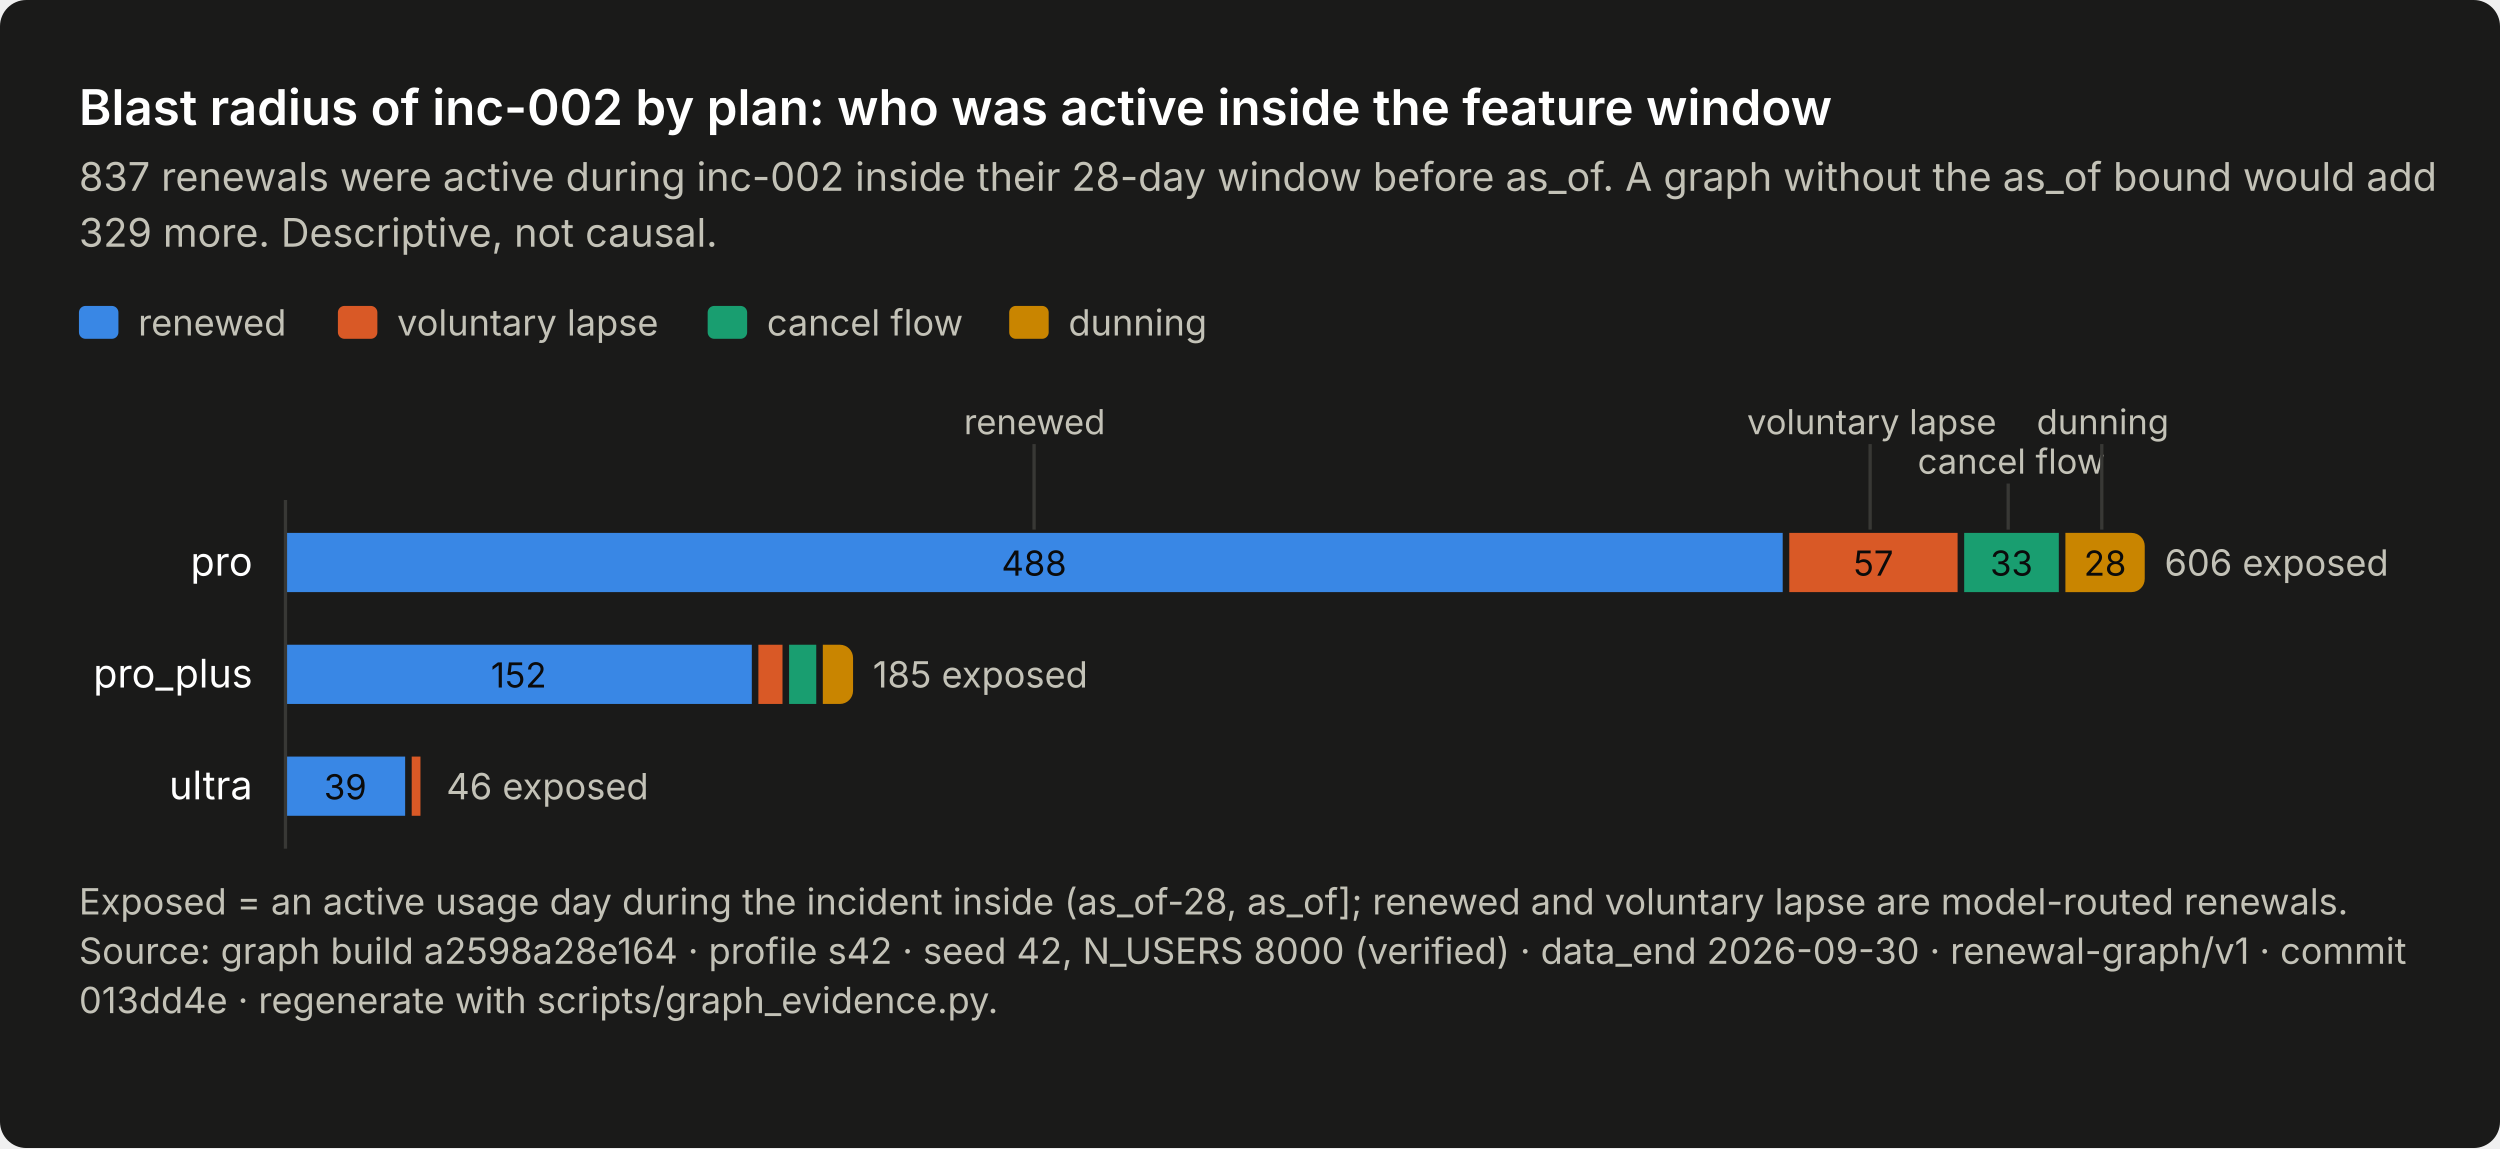
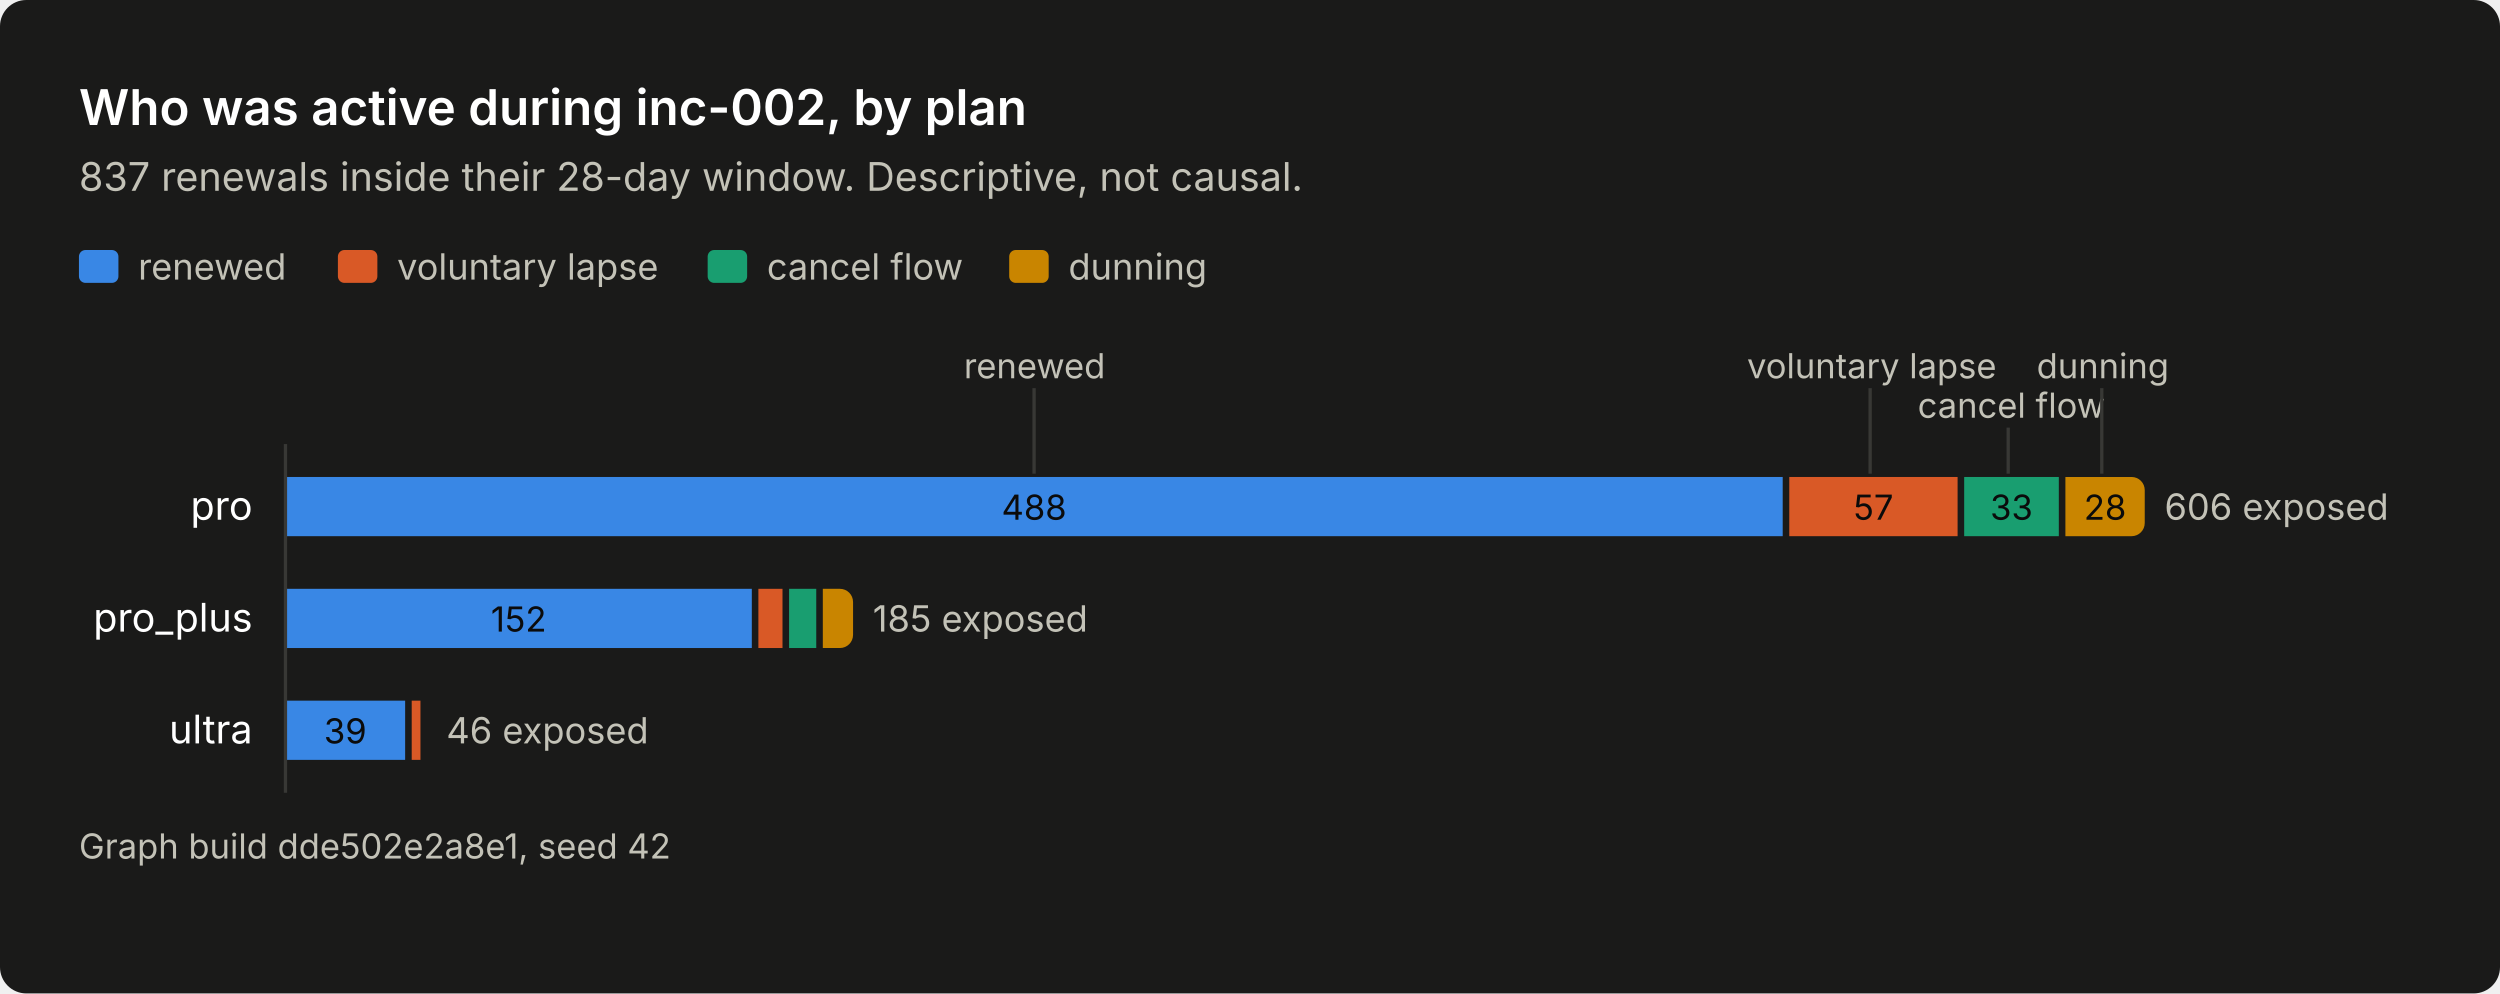
- <svg xmlns="http://www.w3.org/2000/svg" width="760" height="349" viewBox="0 0 760 349" role="img" font-family="system-ui, -apple-system, 'Segoe UI', sans-serif">
-   <rect width="760" height="349" rx="8" fill="#1a1a19" />
-   <text x="24" y="38" font-size="15" fill="#ffffff" font-weight="600">Blast radius of inc-002 by plan: who was active inside the feature window</text>
-   <text x="24" y="58" font-size="12" fill="#c3c2b7">837 renewals were active during inc-002 inside their 28-day window before as_of. A graph without the as_of bound would add</text>
-   <text x="24" y="75" font-size="12" fill="#c3c2b7">329 more. Descriptive, not causal.</text>
-   <rect x="24" y="93" width="12" height="10" fill="#3987e5" rx="2" />
-   <text x="42" y="102" font-size="11" fill="#c3c2b7">renewed</text>
-   <rect x="102.72" y="93" width="12" height="10" fill="#d95926" rx="2" />
-   <text x="120.72" y="102" font-size="11" fill="#c3c2b7">voluntary lapse</text>
-   <rect x="215.13" y="93" width="12" height="10" fill="#199e70" rx="2" />
-   <text x="233.13" y="102" font-size="11" fill="#c3c2b7">cancel flow</text>
-   <rect x="306.8" y="93" width="12" height="10" fill="#c98500" rx="2" />
-   <text x="324.8" y="102" font-size="11" fill="#c3c2b7">dunning</text>
-   <text x="293.02" y="132" font-size="10.5" fill="#c3c2b7">renewed</text>
-   <line x1="314.36" y1="135" x2="314.36" y2="161" stroke="#383835" stroke-width="1" />
-   <text x="531.1" y="132" font-size="10.5" fill="#c3c2b7">voluntary lapse</text>
-   <line x1="568.52" y1="135" x2="568.52" y2="161" stroke="#383835" stroke-width="1" />
-   <text x="582.97" y="144" font-size="10.5" fill="#c3c2b7">cancel flow</text>
-   <line x1="610.49" y1="147" x2="610.49" y2="161" stroke="#383835" stroke-width="1" />
-   <text x="619.14" y="132" font-size="10.5" fill="#c3c2b7">dunning</text>
-   <line x1="638.94" y1="135" x2="638.94" y2="161" stroke="#383835" stroke-width="1" />
-   <text x="76.78" y="175" font-size="12" fill="#ffffff" text-anchor="end">pro</text>
+ <svg xmlns="http://www.w3.org/2000/svg" width="760" height="302" viewBox="0 0 760 302" role="img" font-family="system-ui, -apple-system, 'Segoe UI', sans-serif">
+   <rect width="760" height="302" rx="8" fill="#1a1a19" />
+   <text x="24" y="38" font-size="15" fill="#ffffff" font-weight="600">Who was active during inc-002, by plan</text>
+   <text x="24" y="58" font-size="12" fill="#c3c2b7">837 renewals inside their 28-day window. Descriptive, not causal.</text>
+   <rect x="24" y="76" width="12" height="10" fill="#3987e5" rx="2" />
+   <text x="42" y="85" font-size="11" fill="#c3c2b7">renewed</text>
+   <rect x="102.72" y="76" width="12" height="10" fill="#d95926" rx="2" />
+   <text x="120.72" y="85" font-size="11" fill="#c3c2b7">voluntary lapse</text>
+   <rect x="215.13" y="76" width="12" height="10" fill="#199e70" rx="2" />
+   <text x="233.13" y="85" font-size="11" fill="#c3c2b7">cancel flow</text>
+   <rect x="306.8" y="76" width="12" height="10" fill="#c98500" rx="2" />
+   <text x="324.8" y="85" font-size="11" fill="#c3c2b7">dunning</text>
+   <text x="293.02" y="115" font-size="10.5" fill="#c3c2b7">renewed</text>
+   <line x1="314.36" y1="118" x2="314.36" y2="144" stroke="#383835" stroke-width="1" />
+   <text x="531.1" y="115" font-size="10.5" fill="#c3c2b7">voluntary lapse</text>
+   <line x1="568.52" y1="118" x2="568.52" y2="144" stroke="#383835" stroke-width="1" />
+   <text x="582.97" y="127" font-size="10.5" fill="#c3c2b7">cancel flow</text>
+   <line x1="610.49" y1="130" x2="610.49" y2="144" stroke="#383835" stroke-width="1" />
+   <text x="619.14" y="115" font-size="10.5" fill="#c3c2b7">dunning</text>
+   <line x1="638.94" y1="118" x2="638.94" y2="144" stroke="#383835" stroke-width="1" />
+   <text x="76.78" y="158" font-size="12" fill="#ffffff" text-anchor="end">pro</text>
  <g>
-     <path d="M86.78 162H541.94V180H86.78Z" fill="#3987e5" />
-     <text x="314.36" y="175" font-size="10.5" fill="#0b0b0b" text-anchor="middle" font-variant-numeric="tabular-nums">488</text>
+     <path d="M86.78 145H541.94V163H86.78Z" fill="#3987e5" />
+     <text x="314.36" y="158" font-size="10.5" fill="#0b0b0b" text-anchor="middle" font-variant-numeric="tabular-nums">488</text>
  </g>
  <g>
-     <path d="M543.94 162H595.11V180H543.94Z" fill="#d95926" />
-     <text x="569.52" y="175" font-size="10.5" fill="#0b0b0b" text-anchor="middle" font-variant-numeric="tabular-nums">57</text>
+     <path d="M543.94 145H595.11V163H543.94Z" fill="#d95926" />
+     <text x="569.52" y="158" font-size="10.5" fill="#0b0b0b" text-anchor="middle" font-variant-numeric="tabular-nums">57</text>
  </g>
  <g>
-     <path d="M597.11 162H625.88V180H597.11Z" fill="#199e70" />
-     <text x="611.49" y="175" font-size="10.5" fill="#0b0b0b" text-anchor="middle" font-variant-numeric="tabular-nums">33</text>
+     <path d="M597.11 145H625.88V163H597.11Z" fill="#199e70" />
+     <text x="611.49" y="158" font-size="10.5" fill="#0b0b0b" text-anchor="middle" font-variant-numeric="tabular-nums">33</text>
  </g>
  <g>
-     <path d="M627.88 162H648A4 4 0 0 1 652 166V176A4 4 0 0 1 648 180H627.88Z" fill="#c98500" />
-     <text x="639.94" y="175" font-size="10.5" fill="#0b0b0b" text-anchor="middle" font-variant-numeric="tabular-nums">28</text>
+     <path d="M627.88 145H648A4 4 0 0 1 652 149V159A4 4 0 0 1 648 163H627.88Z" fill="#c98500" />
+     <text x="639.94" y="158" font-size="10.5" fill="#0b0b0b" text-anchor="middle" font-variant-numeric="tabular-nums">28</text>
  </g>
-   <text x="658" y="175" font-size="11" fill="#c3c2b7" font-variant-numeric="tabular-nums">606 exposed</text>
-   <text x="76.78" y="209" font-size="12" fill="#ffffff" text-anchor="end">pro_plus</text>
+   <text x="658" y="158" font-size="11" fill="#c3c2b7" font-variant-numeric="tabular-nums">606 exposed</text>
+   <text x="76.78" y="192" font-size="12" fill="#ffffff" text-anchor="end">pro_plus</text>
  <g>
-     <path d="M86.78 196H228.55V214H86.78Z" fill="#3987e5" />
-     <text x="157.67" y="209" font-size="10.5" fill="#0b0b0b" text-anchor="middle" font-variant-numeric="tabular-nums">152</text>
+     <path d="M86.78 179H228.55V197H86.78Z" fill="#3987e5" />
+     <text x="157.67" y="192" font-size="10.5" fill="#0b0b0b" text-anchor="middle" font-variant-numeric="tabular-nums">152</text>
  </g>
  <g>
-     <path d="M230.55 196H237.88V214H230.55Z" fill="#d95926" />
+     <path d="M230.55 179H237.88V197H230.55Z" fill="#d95926" />
  </g>
  <g>
-     <path d="M239.88 196H248.14V214H239.88Z" fill="#199e70" />
+     <path d="M239.88 179H248.14V197H239.88Z" fill="#199e70" />
  </g>
  <g>
-     <path d="M250.14 196H255.33A4 4 0 0 1 259.33 200V210A4 4 0 0 1 255.33 214H250.14Z" fill="#c98500" />
+     <path d="M250.14 179H255.33A4 4 0 0 1 259.33 183V193A4 4 0 0 1 255.33 197H250.14Z" fill="#c98500" />
  </g>
-   <text x="265.33" y="209" font-size="11" fill="#c3c2b7" font-variant-numeric="tabular-nums">185 exposed</text>
-   <text x="76.78" y="243" font-size="12" fill="#ffffff" text-anchor="end">ultra</text>
+   <text x="265.33" y="192" font-size="11" fill="#c3c2b7" font-variant-numeric="tabular-nums">185 exposed</text>
+   <text x="76.78" y="226" font-size="12" fill="#ffffff" text-anchor="end">ultra</text>
  <g>
-     <path d="M86.78 230H123.16V248H86.78Z" fill="#3987e5" />
-     <text x="104.97" y="243" font-size="10.5" fill="#0b0b0b" text-anchor="middle" font-variant-numeric="tabular-nums">39</text>
+     <path d="M86.78 213H123.16V231H86.78Z" fill="#3987e5" />
+     <text x="104.97" y="226" font-size="10.5" fill="#0b0b0b" text-anchor="middle" font-variant-numeric="tabular-nums">39</text>
  </g>
  <g>
-     <path d="M125.16 230H127.82V248H125.16Z" fill="#d95926" />
+     <path d="M125.16 213H127.82V231H125.16Z" fill="#d95926" />
  </g>
  <g />
-   <text x="135.69" y="243" font-size="11" fill="#c3c2b7" font-variant-numeric="tabular-nums">46 exposed</text>
-   <line x1="86.78" y1="152" x2="86.78" y2="258" stroke="#383835" stroke-width="1" />
-   <text x="24" y="278" font-size="11" fill="#c3c2b7">Exposed = an active usage day during the incident inside (as_of-28, as_of]; renewed and voluntary lapse are model-routed renewals.</text>
-   <text x="24" y="293" font-size="11" fill="#c3c2b7">Source: graph build a2598a28e164 · profile s42 · seed 42, N_USERS 8000 (verified) · data_end 2026-09-30 · renewal-graph/v1 · commit</text>
-   <text x="24" y="308" font-size="11" fill="#c3c2b7">013dd4e · regenerate with scripts/graph_evidence.py.</text>
+   <text x="135.69" y="226" font-size="11" fill="#c3c2b7" font-variant-numeric="tabular-nums">46 exposed</text>
+   <line x1="86.78" y1="135" x2="86.78" y2="241" stroke="#383835" stroke-width="1" />
+   <text x="24" y="261" font-size="10.5" fill="#c3c2b7">Graph build dde502e2a8e1, seed 42</text>
</svg>
